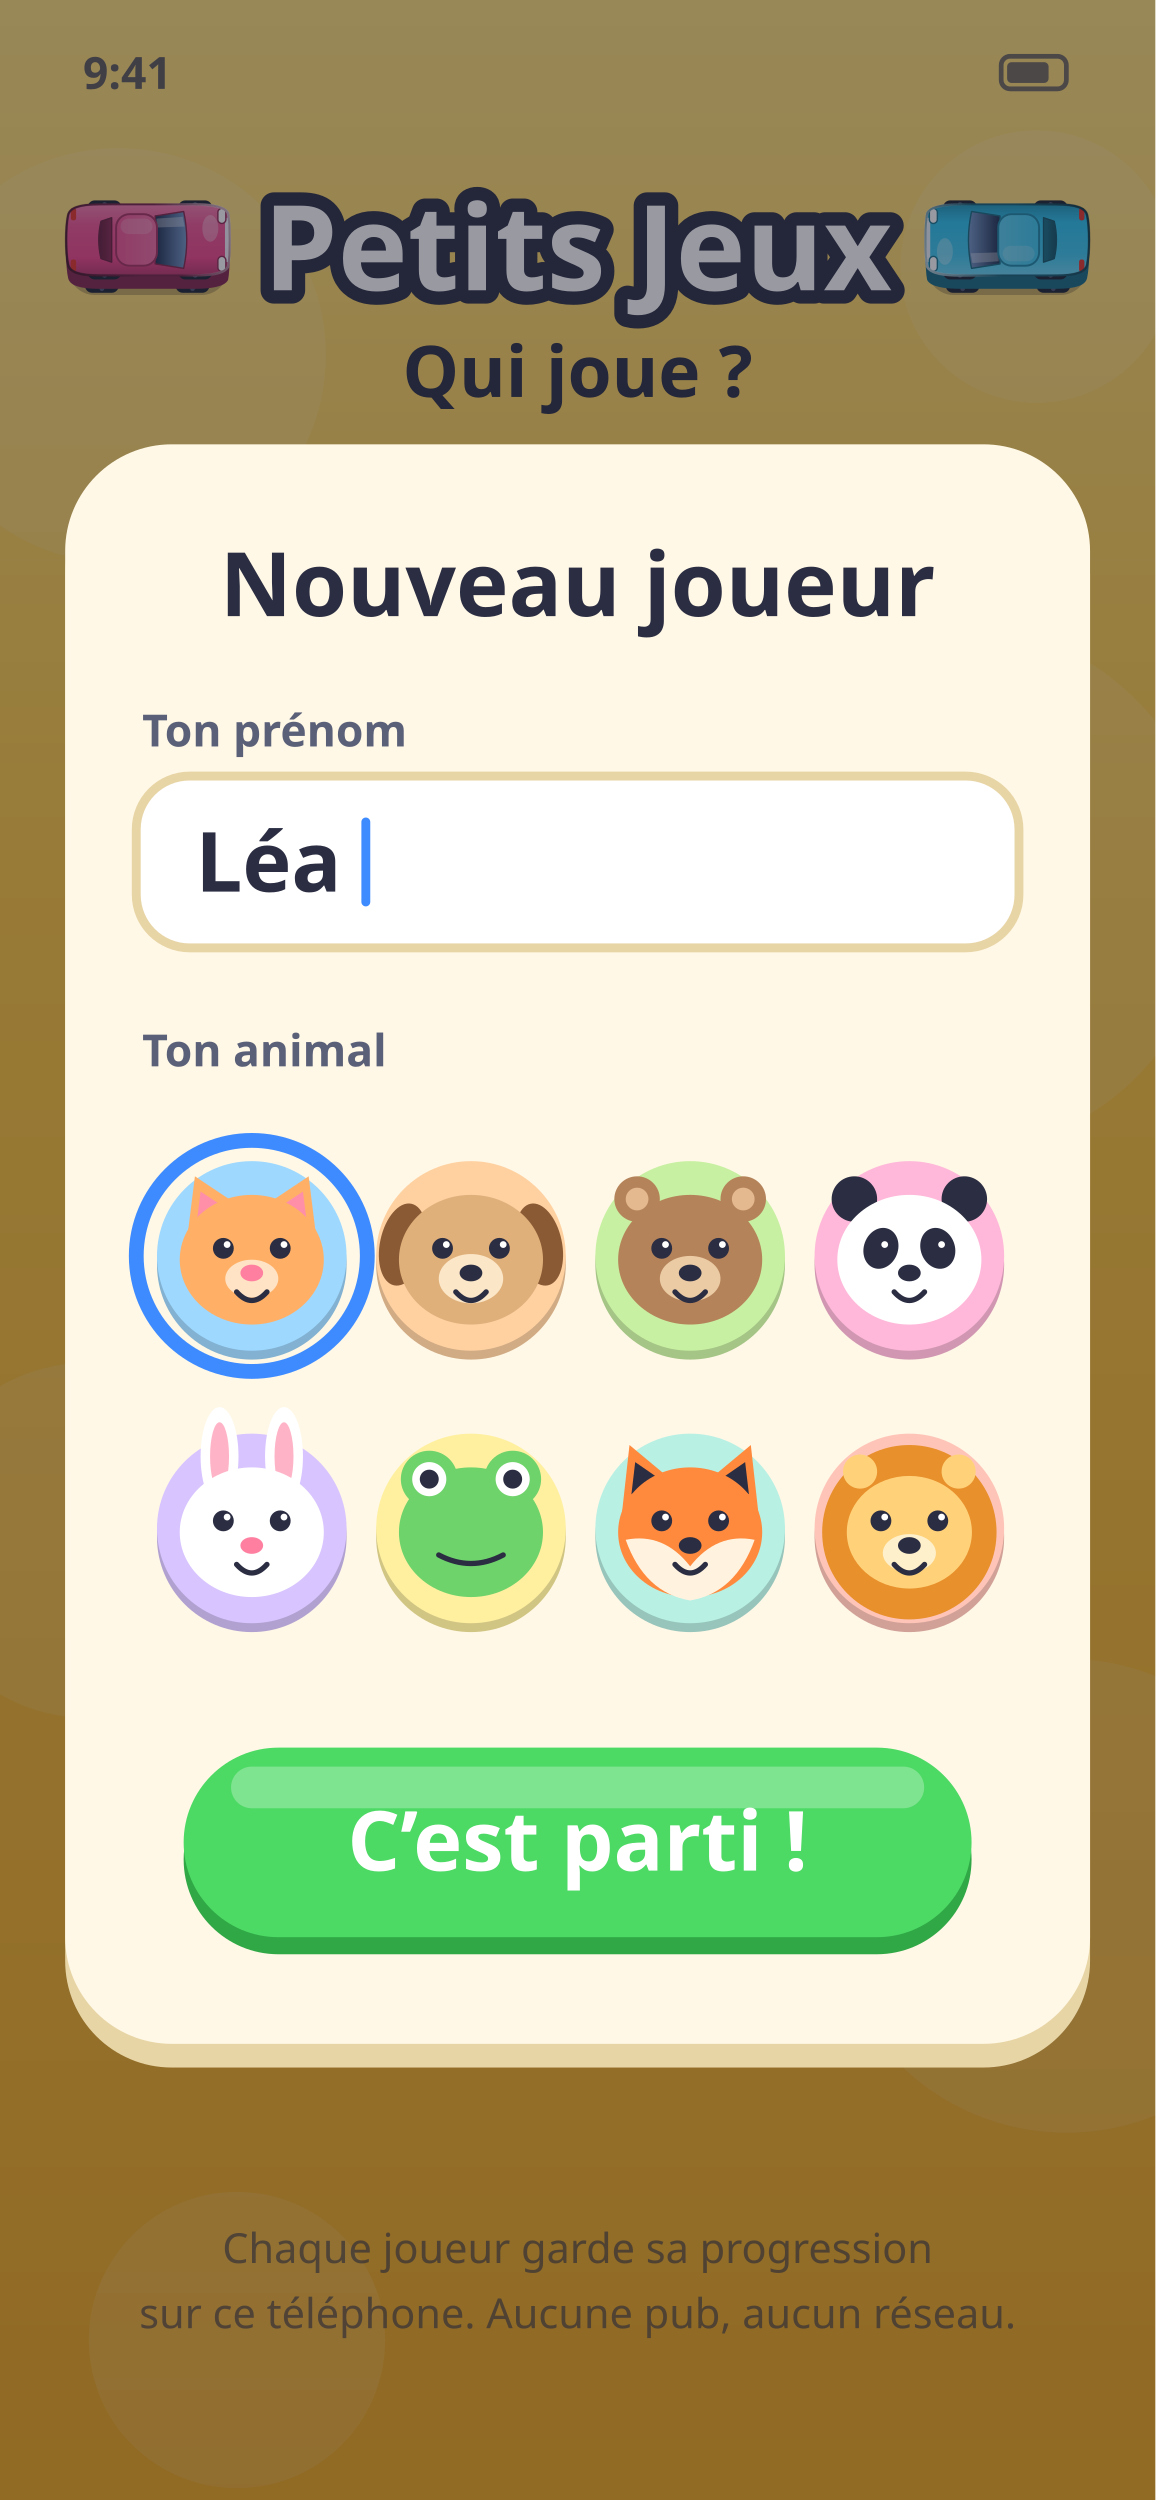
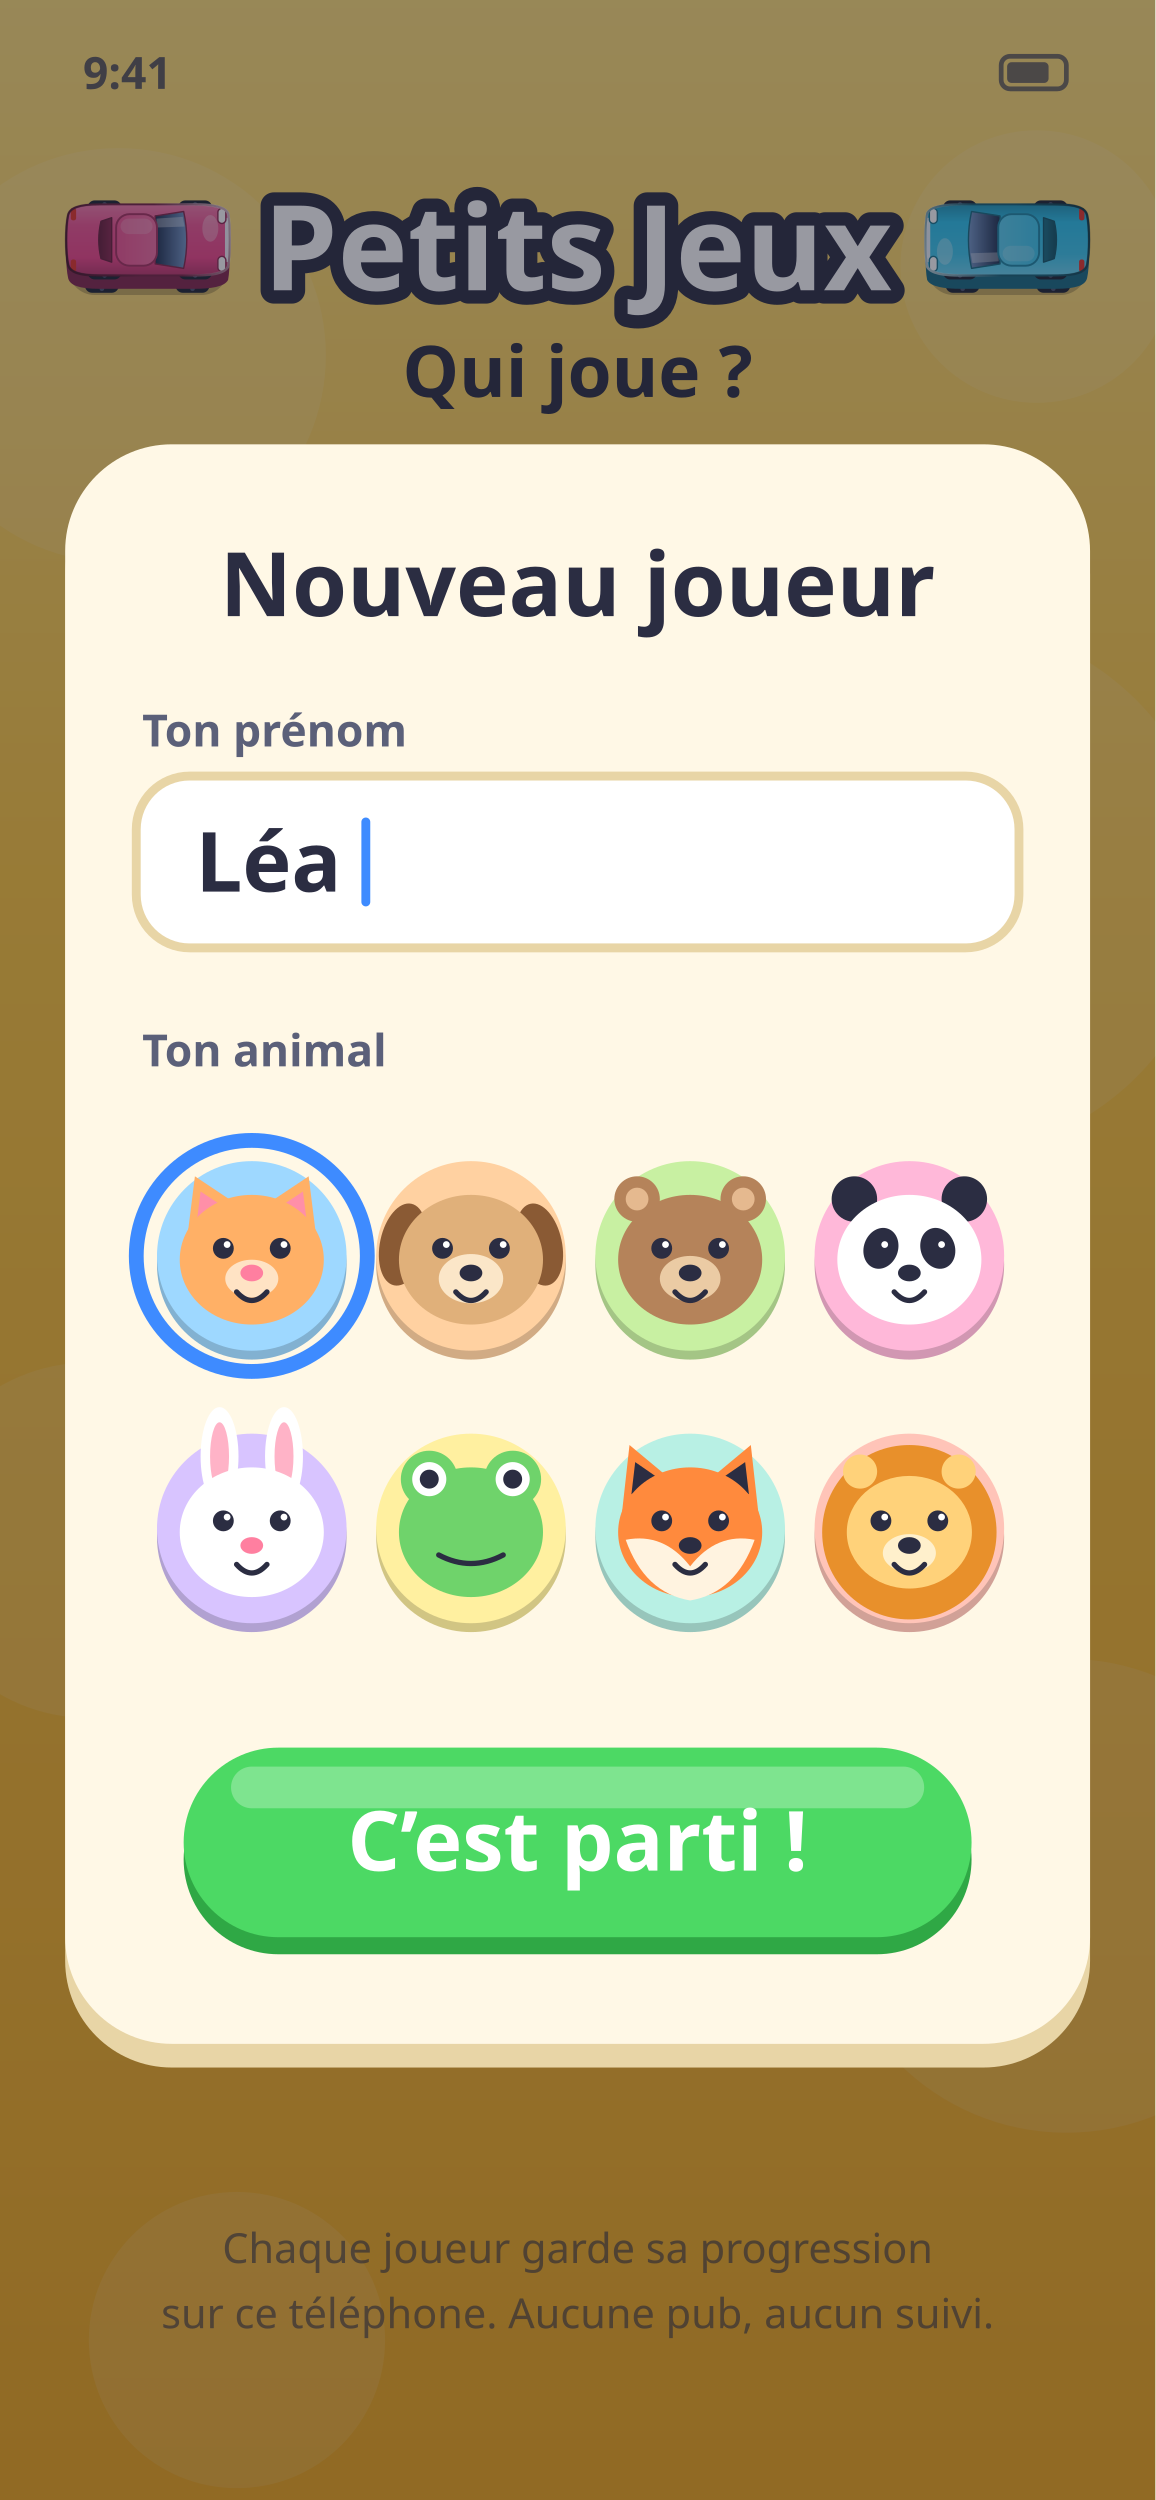
<svg xmlns="http://www.w3.org/2000/svg" viewBox="0 0 390 844" width="390" height="844">
  <style>@font-face{font-family:'Fredoka';src:url('../../android/app/src/main/res/font/fredoka.ttf');font-weight:300 700}</style>
  <defs>
    <linearGradient id="bg" x1="0" y1="0" x2="0" y2="1">
      <stop offset="0" stop-color="#FFE07A" />
      <stop offset="0.35" stop-color="#FFC83D" />
      <stop offset="1" stop-color="#F2A91B" />
    </linearGradient>
  </defs>
  <rect width="390" height="844" fill="url(#bg)" />
  <circle cx="40" cy="120" r="70" fill="#fff" opacity="0.1" />
  <circle cx="350" cy="90" r="46" fill="#fff" opacity="0.1" />
  <circle cx="320" cy="300" r="90" fill="#fff" opacity="0.1" />
  <circle cx="30" cy="520" r="60" fill="#fff" opacity="0.1" />
  <circle cx="360" cy="640" r="80" fill="#fff" opacity="0.1" />
  <circle cx="80" cy="790" r="50" fill="#fff" opacity="0.1" />
  <text x="195" y="98" font-family="Fredoka, sans-serif" font-size="40" font-weight="700" fill="#fff" text-anchor="middle" opacity="1" letter-spacing="0" stroke="#2B2D42" stroke-width="9" stroke-linejoin="round" paint-order="stroke">Petits Jeux</text>
  <text x="195" y="134" font-family="Fredoka, sans-serif" font-size="24" font-weight="600" fill="#2B2D42" text-anchor="middle" opacity="1" letter-spacing="0">Qui joue ?</text>
  <g transform="translate(50 87.6) rotate(90)">
    <rect x="-12" y="-27" width="24" height="54" rx="9" fill="#000" opacity="0.22" />
  </g>
  <g transform="translate(50 81)">
    <g transform="translate(0 4.5)">
      <g transform="rotate(90)">
        <g>
          <rect x="-13.35" y="-20.7" width="5.1" height="11.4" rx="2.4" fill="#1E2433" />
          <circle cx="-12" cy="-15" r="0.78" fill="#4A5470" />
          <rect x="8.25" y="-20.7" width="5.1" height="11.4" rx="2.4" fill="#1E2433" />
          <circle cx="12" cy="-15" r="0.78" fill="#4A5470" />
          <rect x="-13.35" y="9.9" width="5.1" height="11.4" rx="2.4" fill="#1E2433" />
          <circle cx="-12" cy="15.6" r="0.78" fill="#4A5470" />
          <rect x="8.25" y="9.9" width="5.1" height="11.4" rx="2.4" fill="#1E2433" />
          <circle cx="12" cy="15.6" r="0.78" fill="#4A5470" />
          <path d="M -9,-27 C -5.4,-27.75 5.4,-27.75 9,-27 C 11.4,-25.8 12,-21 12,-15.6 L 12,16.5 C 12,23.4 10.8,26.4 8.4,27 C 4.5,27.9 -4.5,27.9 -8.4,27 C -10.8,26.4 -12,23.4 -12,16.5 L -12,-15.6 C -12,-21 -11.4,-25.8 -9,-27 Z" fill="#84274c" />
        </g>
      </g>
    </g>
    <g transform="rotate(90)">
      <defs>
        <linearGradient id="g69" gradientUnits="userSpaceOnUse" x1="-12" y1="0" x2="12" y2="0">
          <stop offset="0" stop-color="#f57ead" stop-opacity="1" />
          <stop offset="0.3" stop-color="#f15593" stop-opacity="1" />
          <stop offset="0.75" stop-color="#F0468A" stop-opacity="1" />
          <stop offset="1" stop-color="#bb376c" stop-opacity="1" />
        </linearGradient>
        <linearGradient id="g70" gradientUnits="userSpaceOnUse" x1="0" y1="-14.1" x2="0" y2="-2.4">
          <stop offset="0" stop-color="#7FA3D6" stop-opacity="1" />
          <stop offset="1" stop-color="#1E3050" stop-opacity="1" />
        </linearGradient>
        <linearGradient id="g71" gradientUnits="userSpaceOnUse" x1="0" y1="-3" x2="0" y2="10.8">
          <stop offset="0" stop-color="#f36fa4" stop-opacity="1" />
          <stop offset="1" stop-color="#f15593" stop-opacity="1" />
        </linearGradient>
        <linearGradient id="g72" gradientUnits="userSpaceOnUse" x1="0" y1="12.3" x2="0" y2="17.4">
          <stop offset="0" stop-color="#8b2950" stop-opacity="1" />
          <stop offset="1" stop-color="#601c37" stop-opacity="1" />
        </linearGradient>
        <linearGradient id="g73" gradientUnits="userSpaceOnUse" x1="-12" y1="-27" x2="9.6" y2="27">
          <stop offset="0" stop-color="#FFFFFF" stop-opacity="0.7" />
          <stop offset="0.4" stop-color="#FFFFFF" stop-opacity="0" />
          <stop offset="0.62" stop-color="#000000" stop-opacity="0" />
          <stop offset="1" stop-color="#000000" stop-opacity="0.4" />
        </linearGradient>
      </defs>
      <g>
        <rect x="-13.35" y="-21.6" width="5.1" height="11.4" rx="2.4" fill="#1E2433" />
        <circle cx="-12" cy="-15.9" r="0.78" fill="#4A5470" />
        <rect x="8.25" y="-21.6" width="5.1" height="11.4" rx="2.4" fill="#1E2433" />
        <circle cx="12" cy="-15.9" r="0.78" fill="#4A5470" />
        <rect x="-13.35" y="9" width="5.1" height="11.4" rx="2.4" fill="#1E2433" />
        <circle cx="-12" cy="14.7" r="0.78" fill="#4A5470" />
        <rect x="8.25" y="9" width="5.1" height="11.4" rx="2.4" fill="#1E2433" />
        <circle cx="12" cy="14.7" r="0.78" fill="#4A5470" />
        <path d="M -9,-27 C -5.4,-27.75 5.4,-27.75 9,-27 C 11.4,-25.8 12,-21 12,-15.6 L 12,16.5 C 12,23.4 10.8,26.4 8.4,27 C 4.5,27.9 -4.5,27.9 -8.4,27 C -10.8,26.4 -12,23.4 -12,16.5 L -12,-15.6 C -12,-21 -11.4,-25.8 -9,-27 Z" fill="url(#g69)" />
        <ellipse cx="-3.9" cy="-21" rx="4.5" ry="2.7" fill="#FFFFFF" fill-opacity="0.3" />
        <path d="M -9.6,-12 Q 0,-14.1 9.6,-12 L 8.1,-2.4 L -8.1,-2.4 Z" fill="url(#g70)" stroke="#84274c" stroke-width="0.48" stroke-linejoin="round" stroke-linecap="round" />
        <path d="M -7.8,-11.7 L -4.5,-12.3 L -4.2,-2.85 L -7.2,-2.85 Z" fill="#FFFFFF" fill-opacity="0.34" />
        <rect x="-8.7" y="-3" width="17.4" height="13.8" rx="4.5" fill="url(#g71)" stroke="#a83161" stroke-width="0.66" stroke-linejoin="round" stroke-linecap="round" />
        <rect x="-7.2" y="-1.5" width="5.22" height="10.8" rx="2.7" fill="#FFFFFF" fill-opacity="0.18" />
        <path d="M -7.5,12.3 L 7.5,12.3 L 6.3,15.9 Q 0,17.4 -6.3,15.9 Z" fill="url(#g72)" stroke="#6c203e" stroke-width="0.48" stroke-linejoin="round" stroke-linecap="round" />
        <rect x="-7.5" y="-27.45" width="15" height="1.5" rx="0.75" fill="#F4F6FA" fill-opacity="0.95" />
        <rect x="-10.65" y="-26.25" width="5.1" height="2.7" rx="1.35" fill="#FFFFFF" stroke="#902a53" stroke-width="0.48" stroke-linejoin="round" stroke-linecap="round" />
        <rect x="5.55" y="-26.25" width="5.1" height="2.7" rx="1.35" fill="#FFFFFF" stroke="#902a53" stroke-width="0.48" stroke-linejoin="round" stroke-linecap="round" />
        <rect x="-10.8" y="24.3" width="4.2" height="1.8" rx="0.75" fill="#E5352B" />
        <rect x="6.6" y="24.3" width="4.2" height="1.8" rx="0.75" fill="#E5352B" />
        <path d="M -9,-27 C -5.4,-27.75 5.4,-27.75 9,-27 C 11.4,-25.8 12,-21 12,-15.6 L 12,16.5 C 12,23.4 10.8,26.4 8.4,27 C 4.5,27.9 -4.5,27.9 -8.4,27 C -10.8,26.4 -12,23.4 -12,16.5 L -12,-15.6 C -12,-21 -11.4,-25.8 -9,-27 Z" fill="none" stroke="#782345" stroke-width="0.66" stroke-linejoin="round" stroke-linecap="round" />
        <path d="M -9,-27 C -5.4,-27.75 5.4,-27.75 9,-27 C 11.4,-25.8 12,-21 12,-15.6 L 12,16.5 C 12,23.4 10.8,26.4 8.4,27 C 4.5,27.9 -4.5,27.9 -8.4,27 C -10.8,26.4 -12,23.4 -12,16.5 L -12,-15.6 C -12,-21 -11.4,-25.8 -9,-27 Z" fill="none" stroke="url(#g73)" stroke-width="0.9" stroke-linejoin="round" stroke-linecap="round" />
      </g>
    </g>
  </g>
  <g transform="translate(340 87.6) rotate(270)">
    <rect x="-12" y="-27" width="24" height="54" rx="9" fill="#000" opacity="0.22" />
  </g>
  <g transform="translate(340 81)">
    <g transform="translate(0 4.5)">
      <g transform="rotate(270)">
        <g>
          <rect x="-13.35" y="-20.7" width="5.1" height="11.4" rx="2.4" fill="#1E2433" />
          <circle cx="-12" cy="-15" r="0.78" fill="#4A5470" />
          <rect x="8.25" y="-20.7" width="5.1" height="11.4" rx="2.4" fill="#1E2433" />
          <circle cx="12" cy="-15" r="0.78" fill="#4A5470" />
          <rect x="-13.35" y="9.9" width="5.1" height="11.4" rx="2.4" fill="#1E2433" />
          <circle cx="-12" cy="15.6" r="0.78" fill="#4A5470" />
          <rect x="8.25" y="9.9" width="5.1" height="11.4" rx="2.4" fill="#1E2433" />
          <circle cx="12" cy="15.6" r="0.78" fill="#4A5470" />
          <path d="M -9,-27 C -5.4,-27.75 5.4,-27.75 9,-27 C 11.4,-25.8 12,-21 12,-15.6 L 12,16.5 C 12,23.4 10.8,26.4 8.4,27 C 4.5,27.9 -4.5,27.9 -8.4,27 C -10.8,26.4 -12,23.4 -12,16.5 L -12,-15.6 C -12,-21 -11.4,-25.8 -9,-27 Z" fill="#186c83" />
        </g>
      </g>
    </g>
    <g transform="rotate(270)">
      <defs>
        <linearGradient id="g74" gradientUnits="userSpaceOnUse" x1="-12" y1="0" x2="12" y2="0">
          <stop offset="0" stop-color="#6bd6f3" stop-opacity="1" />
          <stop offset="0.3" stop-color="#3cc9ef" stop-opacity="1" />
          <stop offset="0.75" stop-color="#2BC4EE" stop-opacity="1" />
          <stop offset="1" stop-color="#2299ba" stop-opacity="1" />
        </linearGradient>
        <linearGradient id="g75" gradientUnits="userSpaceOnUse" x1="0" y1="-14.1" x2="0" y2="-2.4">
          <stop offset="0" stop-color="#7FA3D6" stop-opacity="1" />
          <stop offset="1" stop-color="#1E3050" stop-opacity="1" />
        </linearGradient>
        <linearGradient id="g76" gradientUnits="userSpaceOnUse" x1="0" y1="-3" x2="0" y2="10.8">
          <stop offset="0" stop-color="#5ad1f2" stop-opacity="1" />
          <stop offset="1" stop-color="#3cc9ef" stop-opacity="1" />
        </linearGradient>
        <linearGradient id="g77" gradientUnits="userSpaceOnUse" x1="0" y1="12.3" x2="0" y2="17.4">
          <stop offset="0" stop-color="#19728a" stop-opacity="1" />
          <stop offset="1" stop-color="#114e5f" stop-opacity="1" />
        </linearGradient>
        <linearGradient id="g78" gradientUnits="userSpaceOnUse" x1="-12" y1="-27" x2="9.6" y2="27">
          <stop offset="0" stop-color="#FFFFFF" stop-opacity="0.7" />
          <stop offset="0.4" stop-color="#FFFFFF" stop-opacity="0" />
          <stop offset="0.62" stop-color="#000000" stop-opacity="0" />
          <stop offset="1" stop-color="#000000" stop-opacity="0.4" />
        </linearGradient>
      </defs>
      <g>
        <rect x="-13.35" y="-21.6" width="5.1" height="11.4" rx="2.4" fill="#1E2433" />
        <circle cx="-12" cy="-15.9" r="0.78" fill="#4A5470" />
        <rect x="8.25" y="-21.6" width="5.1" height="11.4" rx="2.4" fill="#1E2433" />
        <circle cx="12" cy="-15.9" r="0.78" fill="#4A5470" />
        <rect x="-13.35" y="9" width="5.1" height="11.4" rx="2.4" fill="#1E2433" />
        <circle cx="-12" cy="14.7" r="0.78" fill="#4A5470" />
        <rect x="8.25" y="9" width="5.1" height="11.4" rx="2.4" fill="#1E2433" />
        <circle cx="12" cy="14.7" r="0.78" fill="#4A5470" />
        <path d="M -9,-27 C -5.4,-27.75 5.4,-27.75 9,-27 C 11.4,-25.8 12,-21 12,-15.6 L 12,16.5 C 12,23.4 10.8,26.4 8.4,27 C 4.5,27.9 -4.5,27.9 -8.4,27 C -10.8,26.4 -12,23.4 -12,16.5 L -12,-15.6 C -12,-21 -11.4,-25.8 -9,-27 Z" fill="url(#g74)" />
        <ellipse cx="-3.9" cy="-21" rx="4.5" ry="2.7" fill="#FFFFFF" fill-opacity="0.3" />
        <path d="M -9.6,-12 Q 0,-14.1 9.6,-12 L 8.1,-2.4 L -8.1,-2.4 Z" fill="url(#g75)" stroke="#186c83" stroke-width="0.48" stroke-linejoin="round" stroke-linecap="round" />
        <path d="M -7.8,-11.7 L -4.5,-12.3 L -4.2,-2.85 L -7.2,-2.85 Z" fill="#FFFFFF" fill-opacity="0.34" />
        <rect x="-8.7" y="-3" width="17.4" height="13.8" rx="4.5" fill="url(#g76)" stroke="#1e89a7" stroke-width="0.66" stroke-linejoin="round" stroke-linecap="round" />
        <rect x="-7.2" y="-1.5" width="5.22" height="10.8" rx="2.7" fill="#FFFFFF" fill-opacity="0.18" />
        <path d="M -7.5,12.3 L 7.5,12.3 L 6.3,15.9 Q 0,17.4 -6.3,15.9 Z" fill="url(#g77)" stroke="#13586b" stroke-width="0.48" stroke-linejoin="round" stroke-linecap="round" />
        <rect x="-7.5" y="-27.45" width="15" height="1.5" rx="0.75" fill="#F4F6FA" fill-opacity="0.95" />
        <rect x="-10.65" y="-26.25" width="5.1" height="2.7" rx="1.35" fill="#FFFFFF" stroke="#1a768f" stroke-width="0.48" stroke-linejoin="round" stroke-linecap="round" />
        <rect x="5.55" y="-26.25" width="5.1" height="2.7" rx="1.35" fill="#FFFFFF" stroke="#1a768f" stroke-width="0.48" stroke-linejoin="round" stroke-linecap="round" />
        <rect x="-10.8" y="24.3" width="4.2" height="1.8" rx="0.75" fill="#E5352B" />
        <rect x="6.6" y="24.3" width="4.2" height="1.8" rx="0.75" fill="#E5352B" />
        <path d="M -9,-27 C -5.4,-27.75 5.4,-27.75 9,-27 C 11.4,-25.8 12,-21 12,-15.6 L 12,16.5 C 12,23.4 10.8,26.4 8.4,27 C 4.5,27.9 -4.5,27.9 -8.4,27 C -10.8,26.4 -12,23.4 -12,16.5 L -12,-15.6 C -12,-21 -11.4,-25.8 -9,-27 Z" fill="none" stroke="#166277" stroke-width="0.66" stroke-linejoin="round" stroke-linecap="round" />
        <path d="M -9,-27 C -5.4,-27.75 5.4,-27.75 9,-27 C 11.4,-25.8 12,-21 12,-15.6 L 12,16.5 C 12,23.4 10.8,26.4 8.4,27 C 4.5,27.9 -4.5,27.9 -8.4,27 C -10.8,26.4 -12,23.4 -12,16.5 L -12,-15.6 C -12,-21 -11.4,-25.8 -9,-27 Z" fill="none" stroke="url(#g78)" stroke-width="0.9" stroke-linejoin="round" stroke-linecap="round" />
      </g>
    </g>
  </g>
  <rect x="24" y="166" width="342" height="94" rx="30" fill="#E8D5A6" />
  <rect x="24" y="160" width="342" height="94" rx="30" fill="#FFF8E6" />
  <circle cx="76" cy="210" r="34" fill="#82b1d1" />
  <circle cx="76" cy="207" r="34" fill="#9ED8FF" />
  <clipPath id="av0">
    <circle cx="76" cy="207" r="34" />
  </clipPath>
  <g>
    <path d="M 52.88 200.2 L 55.6 178.44 L 71.92 189.32 Z" fill="#FFB066" />
    <path d="M 99.12 200.2 L 96.4 178.44 L 80.08 189.32 Z" fill="#FFB066" />
    <path d="M 56.28 194.76 L 57.64 183.88 L 65.8 189.32 Z" fill="#FF8FA8" />
    <path d="M 95.72 194.76 L 94.36 183.88 L 86.2 189.32 Z" fill="#FF8FA8" />
    <ellipse cx="76" cy="208.36" rx="25.84" ry="23.26" fill="#FFB066" />
    <ellipse cx="76" cy="215.16" rx="9.52" ry="6.8" fill="#FFE3C4" />
    <circle cx="65.8" cy="204.28" r="3.74" fill="#2B2D42" />
    <circle cx="86.2" cy="204.28" r="3.74" fill="#2B2D42" />
    <circle cx="67.16" cy="202.92" r="1.22" fill="#fff" />
    <circle cx="87.56" cy="202.92" r="1.22" fill="#fff" />
    <ellipse cx="76" cy="213.12" rx="4.08" ry="2.99" fill="#FF7FA0" />
    <path d="M 70.56 219.92 Q 76 226.04 81.44 219.92" fill="none" stroke="#2B2D42" stroke-width="1.9" stroke-linecap="round" />
  </g>
  <text x="124" y="204" font-family="Fredoka, sans-serif" font-size="28" font-weight="700" fill="#2B2D42" text-anchor="start" opacity="1" letter-spacing="0">Léa</text>
  <text x="124" y="230" font-family="Fredoka, sans-serif" font-size="15" font-weight="500" fill="#5B6079" text-anchor="start" opacity="1" letter-spacing="0">As du créneau</text>
  <polygon points="334,181.4 337.95,189.96 347.31,191.07 340.39,197.48 342.23,206.73 334,202.12 325.77,206.73 327.61,197.48 320.69,191.07 330.05,189.96" fill="#E59A00" stroke="#E59A00" stroke-width="2.8" stroke-linejoin="round" />
  <polygon points="334,180 337.95,188.56 347.31,189.67 340.39,196.08 342.23,205.33 334,200.72 325.77,205.33 327.61,196.08 320.69,189.67 330.05,188.56" fill="#FFC107" stroke="#FFE066" stroke-width="1.68" stroke-linejoin="round" />
  <text x="334" y="230" font-family="Fredoka, sans-serif" font-size="20" font-weight="700" fill="#E59A00" text-anchor="middle" opacity="1" letter-spacing="0">74</text>
  <rect x="24" y="276" width="342" height="94" rx="30" fill="#E8D5A6" />
  <rect x="24" y="270" width="342" height="94" rx="30" fill="#FFF8E6" />
  <circle cx="76" cy="320" r="34" fill="#97c5bb" />
  <circle cx="76" cy="317" r="34" fill="#B8F0E4" />
  <clipPath id="av0">
    <circle cx="76" cy="317" r="34" />
  </clipPath>
  <g>
    <path d="M 51.52 311.56 L 54.24 287.08 L 70.56 300.68 Z" fill="#FF8A3D" />
    <path d="M 100.48 311.56 L 97.76 287.08 L 81.44 300.68 Z" fill="#FF8A3D" />
    <path d="M 54.92 304.76 L 56.28 293.2 L 65.12 299.32 Z" fill="#2B2D42" />
    <path d="M 97.08 304.76 L 95.72 293.2 L 86.88 299.32 Z" fill="#2B2D42" />
    <ellipse cx="76" cy="318.36" rx="25.84" ry="23.26" fill="#FF8A3D" />
    <path d="M 52.88 321.08 Q 66.48 318.36 76 330.6 Q 85.52 318.36 99.12 321.08 Q 92.32 340.12 76 342.84 Q 59.68 340.12 52.88 321.08 Z" fill="#FFF3E0" />
    <circle cx="65.8" cy="314.28" r="3.74" fill="#2B2D42" />
    <circle cx="86.2" cy="314.28" r="3.74" fill="#2B2D42" />
    <circle cx="67.16" cy="312.92" r="1.22" fill="#fff" />
    <circle cx="87.56" cy="312.92" r="1.22" fill="#fff" />
    <ellipse cx="76" cy="323.12" rx="4.08" ry="2.99" fill="#2B2D42" />
    <path d="M 70.56 329.92 Q 76 336.04 81.44 329.92" fill="none" stroke="#2B2D42" stroke-width="1.9" stroke-linecap="round" />
  </g>
  <text x="124" y="314" font-family="Fredoka, sans-serif" font-size="28" font-weight="700" fill="#2B2D42" text-anchor="start" opacity="1" letter-spacing="0">Hugo</text>
  <text x="124" y="340" font-family="Fredoka, sans-serif" font-size="15" font-weight="500" fill="#5B6079" text-anchor="start" opacity="1" letter-spacing="0">Premier tour de roue</text>
  <polygon points="334,291.4 337.95,299.96 347.31,301.07 340.39,307.48 342.23,316.73 334,312.12 325.77,316.73 327.61,307.48 320.69,301.07 330.05,299.96" fill="#E59A00" stroke="#E59A00" stroke-width="2.8" stroke-linejoin="round" />
  <polygon points="334,290 337.95,298.56 347.31,299.67 340.39,306.08 342.23,315.33 334,310.72 325.77,315.33 327.61,306.08 320.69,299.67 330.05,298.56" fill="#FFC107" stroke="#FFE066" stroke-width="1.68" stroke-linejoin="round" />
  <text x="334" y="340" font-family="Fredoka, sans-serif" font-size="20" font-weight="700" fill="#E59A00" text-anchor="middle" opacity="1" letter-spacing="0">12</text>
  <rect x="24" y="386" width="342" height="94" rx="30" fill="#E8D5A6" />
  <rect x="24" y="380" width="342" height="94" rx="30" fill="#FFF8E6" />
  <circle cx="76" cy="430" r="34" fill="#b1a1d1" />
  <circle cx="76" cy="427" r="34" fill="#D8C4FF" />
  <clipPath id="av0">
    <circle cx="76" cy="427" r="34" />
  </clipPath>
  <g>
    <ellipse cx="64.44" cy="401.16" rx="6.8" ry="17.68" fill="#fff" />
    <ellipse cx="87.56" cy="401.16" rx="6.8" ry="17.68" fill="#fff" />
    <ellipse cx="64.44" cy="401.16" rx="3.4" ry="12.24" fill="#FFB3C7" />
    <ellipse cx="87.56" cy="401.16" rx="3.4" ry="12.24" fill="#FFB3C7" />
    <ellipse cx="76" cy="428.36" rx="25.84" ry="23.26" fill="#FFFFFF" />
    <circle cx="65.8" cy="424.28" r="3.74" fill="#2B2D42" />
    <circle cx="86.2" cy="424.28" r="3.74" fill="#2B2D42" />
    <circle cx="67.16" cy="422.92" r="1.22" fill="#fff" />
    <circle cx="87.56" cy="422.92" r="1.22" fill="#fff" />
    <ellipse cx="76" cy="433.12" rx="4.08" ry="2.99" fill="#FF7FA0" />
    <path d="M 70.56 439.92 Q 76 446.04 81.44 439.92" fill="none" stroke="#2B2D42" stroke-width="1.9" stroke-linecap="round" />
  </g>
  <text x="124" y="424" font-family="Fredoka, sans-serif" font-size="28" font-weight="700" fill="#2B2D42" text-anchor="start" opacity="1" letter-spacing="0">Emma</text>
  <text x="124" y="450" font-family="Fredoka, sans-serif" font-size="15" font-weight="500" fill="#5B6079" text-anchor="start" opacity="1" letter-spacing="0">Petite voiture</text>
  <polygon points="334,401.4 337.95,409.96 347.31,411.07 340.39,417.48 342.23,426.73 334,422.12 325.77,426.73 327.61,417.48 320.69,411.07 330.05,409.96" fill="#E59A00" stroke="#E59A00" stroke-width="2.8" stroke-linejoin="round" />
  <polygon points="334,400 337.95,408.56 347.31,409.67 340.39,416.08 342.23,425.33 334,420.72 325.77,425.33 327.61,416.08 320.69,409.67 330.05,408.56" fill="#FFC107" stroke="#FFE066" stroke-width="1.68" stroke-linejoin="round" />
  <text x="334" y="450" font-family="Fredoka, sans-serif" font-size="20" font-weight="700" fill="#E59A00" text-anchor="middle" opacity="1" letter-spacing="0">0</text>
  <rect x="24" y="490" width="342" height="94" rx="30" fill="#fff" opacity="0.35" stroke="#fff" stroke-width="3" stroke-dasharray="12 10" />
  <circle cx="76" cy="537" r="30" fill="#fff" opacity="0.55" />
  <rect x="62.8" y="534.25" width="26.4" height="5.5" rx="2.75" fill="#5B6079" />
  <rect x="73.25" y="523.8" width="5.5" height="26.4" rx="2.75" fill="#5B6079" />
  <text x="124" y="546" font-family="Fredoka, sans-serif" font-size="24" font-weight="600" fill="#2B2D42" text-anchor="start" opacity="0.75" letter-spacing="0">Nouveau joueur</text>
  <rect x="24" y="600" width="342" height="94" rx="30" fill="#fff" opacity="0.35" stroke="#fff" stroke-width="3" stroke-dasharray="12 10" />
  <circle cx="76" cy="647" r="30" fill="#fff" opacity="0.55" />
  <rect x="62.8" y="644.25" width="26.4" height="5.5" rx="2.75" fill="#5B6079" />
  <rect x="73.25" y="633.8" width="5.5" height="26.4" rx="2.75" fill="#5B6079" />
  <text x="124" y="656" font-family="Fredoka, sans-serif" font-size="24" font-weight="600" fill="#2B2D42" text-anchor="start" opacity="0.75" letter-spacing="0">Nouveau joueur</text>
  <text x="195" y="764" font-family="Fredoka, sans-serif" font-size="14" font-weight="500" fill="#2B2D42" text-anchor="middle" opacity="0.6" letter-spacing="0">Chaque joueur garde sa progression</text>
-   <text x="195" y="786" font-family="Fredoka, sans-serif" font-size="14" font-weight="500" fill="#2B2D42" text-anchor="middle" opacity="0.6" letter-spacing="0">sur ce téléphone. Aucune pub, aucun réseau.</text>
+   <text x="195" y="786" font-family="Fredoka, sans-serif" font-size="14" font-weight="500" fill="#2B2D42" text-anchor="middle" opacity="0.6" letter-spacing="0">sur ce téléphone. Aucune pub, aucun suivi.</text>
  <rect width="390" height="844" fill="#1B1D2E" opacity="0.45" />
  <rect x="22" y="158" width="346" height="540" rx="36" fill="#E8D5A6" />
  <rect x="22" y="150" width="346" height="540" rx="36" fill="#FFF8E6" />
  <text x="195" y="208" font-family="Fredoka, sans-serif" font-size="30" font-weight="700" fill="#2B2D42" text-anchor="middle" opacity="1" letter-spacing="0">Nouveau joueur</text>
  <text x="48" y="252" font-family="Fredoka, sans-serif" font-size="15" font-weight="600" fill="#5B6079" text-anchor="start" opacity="1" letter-spacing="0">Ton prénom</text>
  <rect x="46" y="262" width="298" height="58" rx="18" fill="#fff" stroke="#E8D5A6" stroke-width="3" />
  <text x="66" y="301" font-family="Fredoka, sans-serif" font-size="28" font-weight="600" fill="#2B2D42" text-anchor="start" opacity="1" letter-spacing="0">Léa</text>
  <rect x="122" y="276" width="3" height="30" rx="1.5" fill="#3E8BFF" />
  <text x="48" y="360" font-family="Fredoka, sans-serif" font-size="15" font-weight="600" fill="#5B6079" text-anchor="start" opacity="1" letter-spacing="0">Ton animal</text>
  <circle cx="85" cy="424" r="39" fill="none" stroke="#3E8BFF" stroke-width="5" />
  <circle cx="85" cy="427" r="32" fill="#82b1d1" />
  <circle cx="85" cy="424" r="32" fill="#9ED8FF" />
  <clipPath id="av0">
    <circle cx="85" cy="424" r="32" />
  </clipPath>
  <g>
    <path d="M 63.24 417.6 L 65.8 397.12 L 81.16 407.36 Z" fill="#FFB066" />
    <path d="M 106.76 417.6 L 104.2 397.12 L 88.84 407.36 Z" fill="#FFB066" />
    <path d="M 66.44 412.48 L 67.72 402.24 L 75.4 407.36 Z" fill="#FF8FA8" />
    <path d="M 103.56 412.48 L 102.28 402.24 L 94.6 407.36 Z" fill="#FF8FA8" />
    <ellipse cx="85" cy="425.28" rx="24.32" ry="21.89" fill="#FFB066" />
    <ellipse cx="85" cy="431.68" rx="8.96" ry="6.4" fill="#FFE3C4" />
    <circle cx="75.4" cy="421.44" r="3.52" fill="#2B2D42" />
    <circle cx="94.6" cy="421.44" r="3.52" fill="#2B2D42" />
    <circle cx="76.68" cy="420.16" r="1.15" fill="#fff" />
    <circle cx="95.88" cy="420.16" r="1.15" fill="#fff" />
    <ellipse cx="85" cy="429.76" rx="3.84" ry="2.82" fill="#FF7FA0" />
    <path d="M 79.88 436.16 Q 85 441.92 90.12 436.16" fill="none" stroke="#2B2D42" stroke-width="1.79" stroke-linecap="round" />
  </g>
  <circle cx="159" cy="427" r="32" fill="#d1ab84" />
  <circle cx="159" cy="424" r="32" fill="#FFD1A1" />
  <clipPath id="av0">
    <circle cx="159" cy="424" r="32" />
  </clipPath>
  <g>
    <ellipse cx="135.96" cy="420.16" rx="7.68" ry="14.08" fill="#8A5A34" transform="rotate(12 135.96 420.16)" />
    <ellipse cx="182.04" cy="420.16" rx="7.68" ry="14.08" fill="#8A5A34" transform="rotate(-12 182.04 420.16)" />
    <ellipse cx="159" cy="425.28" rx="24.32" ry="21.89" fill="#E0B07A" />
    <ellipse cx="159" cy="431.68" rx="10.88" ry="8.32" fill="#FBE6C8" />
    <circle cx="149.4" cy="421.44" r="3.52" fill="#2B2D42" />
    <circle cx="168.6" cy="421.44" r="3.52" fill="#2B2D42" />
    <circle cx="150.68" cy="420.16" r="1.15" fill="#fff" />
    <circle cx="169.88" cy="420.16" r="1.15" fill="#fff" />
    <ellipse cx="159" cy="429.76" rx="3.84" ry="2.82" fill="#2B2D42" />
    <path d="M 153.88 436.16 Q 159 441.92 164.12 436.16" fill="none" stroke="#2B2D42" stroke-width="1.79" stroke-linecap="round" />
  </g>
  <circle cx="233" cy="427" r="32" fill="#a4c585" />
  <circle cx="233" cy="424" r="32" fill="#C8F0A2" />
  <clipPath id="av0">
    <circle cx="233" cy="424" r="32" />
  </clipPath>
  <g>
    <circle cx="215.08" cy="404.8" r="7.68" fill="#B5835A" />
    <circle cx="250.92" cy="404.8" r="7.68" fill="#B5835A" />
    <circle cx="215.08" cy="404.8" r="3.84" fill="#E5B98F" />
    <circle cx="250.92" cy="404.8" r="3.84" fill="#E5B98F" />
    <ellipse cx="233" cy="425.28" rx="24.32" ry="21.89" fill="#B5835A" />
    <ellipse cx="233" cy="431.68" rx="10.24" ry="7.68" fill="#EBCBA4" />
    <circle cx="223.4" cy="421.44" r="3.52" fill="#2B2D42" />
    <circle cx="242.6" cy="421.44" r="3.52" fill="#2B2D42" />
    <circle cx="224.68" cy="420.16" r="1.15" fill="#fff" />
    <circle cx="243.88" cy="420.16" r="1.15" fill="#fff" />
    <ellipse cx="233" cy="429.76" rx="3.84" ry="2.82" fill="#2B2D42" />
    <path d="M 227.88 436.16 Q 233 441.92 238.12 436.16" fill="none" stroke="#2B2D42" stroke-width="1.79" stroke-linecap="round" />
  </g>
  <circle cx="307" cy="427" r="32" fill="#d197b2" />
  <circle cx="307" cy="424" r="32" fill="#FFB8D9" />
  <clipPath id="av0">
    <circle cx="307" cy="424" r="32" />
  </clipPath>
  <g>
    <circle cx="288.44" cy="404.8" r="7.68" fill="#2B2D42" />
    <circle cx="325.56" cy="404.8" r="7.68" fill="#2B2D42" />
    <ellipse cx="307" cy="425.28" rx="24.32" ry="21.89" fill="#FFFFFF" />
    <ellipse cx="297.4" cy="421.44" rx="5.76" ry="7.04" fill="#2B2D42" transform="rotate(20 297.4 421.44)" />
    <ellipse cx="316.6" cy="421.44" rx="5.76" ry="7.04" fill="#2B2D42" transform="rotate(-20 316.6 421.44)" />
    <circle cx="297.4" cy="421.44" r="3.52" fill="#2B2D42" />
    <circle cx="316.6" cy="421.44" r="3.52" fill="#2B2D42" />
    <circle cx="298.68" cy="420.16" r="1.15" fill="#fff" />
    <circle cx="317.88" cy="420.16" r="1.15" fill="#fff" />
    <ellipse cx="307" cy="429.76" rx="3.84" ry="2.82" fill="#2B2D42" />
    <path d="M 301.88 436.16 Q 307 441.92 312.12 436.16" fill="none" stroke="#2B2D42" stroke-width="1.79" stroke-linecap="round" />
  </g>
  <circle cx="85" cy="519" r="32" fill="#b1a1d1" />
  <circle cx="85" cy="516" r="32" fill="#D8C4FF" />
  <clipPath id="av0">
    <circle cx="85" cy="516" r="32" />
  </clipPath>
  <g>
    <ellipse cx="74.12" cy="491.68" rx="6.4" ry="16.64" fill="#fff" />
    <ellipse cx="95.88" cy="491.68" rx="6.4" ry="16.64" fill="#fff" />
    <ellipse cx="74.12" cy="491.68" rx="3.2" ry="11.52" fill="#FFB3C7" />
    <ellipse cx="95.88" cy="491.68" rx="3.2" ry="11.52" fill="#FFB3C7" />
    <ellipse cx="85" cy="517.28" rx="24.32" ry="21.89" fill="#FFFFFF" />
    <circle cx="75.4" cy="513.44" r="3.52" fill="#2B2D42" />
    <circle cx="94.6" cy="513.44" r="3.52" fill="#2B2D42" />
    <circle cx="76.68" cy="512.16" r="1.15" fill="#fff" />
    <circle cx="95.88" cy="512.16" r="1.15" fill="#fff" />
    <ellipse cx="85" cy="521.76" rx="3.84" ry="2.82" fill="#FF7FA0" />
    <path d="M 79.88 528.16 Q 85 533.92 90.12 528.16" fill="none" stroke="#2B2D42" stroke-width="1.79" stroke-linecap="round" />
  </g>
  <circle cx="159" cy="519" r="32" fill="#d1c583" />
  <circle cx="159" cy="516" r="32" fill="#FFF0A0" />
  <clipPath id="av0">
    <circle cx="159" cy="516" r="32" />
  </clipPath>
  <g>
    <circle cx="144.92" cy="499.36" r="9.6" fill="#6FD36B" />
    <circle cx="173.08" cy="499.36" r="9.6" fill="#6FD36B" />
    <ellipse cx="159" cy="517.28" rx="24.32" ry="21.89" fill="#6FD36B" />
    <circle cx="144.92" cy="499.36" r="5.76" fill="#fff" />
    <circle cx="173.08" cy="499.36" r="5.76" fill="#fff" />
    <circle cx="144.92" cy="499.36" r="3.2" fill="#2B2D42" />
    <circle cx="173.08" cy="499.36" r="3.2" fill="#2B2D42" />
    <path d="M 148.12 524.96 Q 159 530.72 169.88 524.96" fill="none" stroke="#2B2D42" stroke-width="1.79" stroke-linecap="round" />
  </g>
  <circle cx="233" cy="519" r="32" fill="#97c5bb" />
  <circle cx="233" cy="516" r="32" fill="#B8F0E4" />
  <clipPath id="av0">
    <circle cx="233" cy="516" r="32" />
  </clipPath>
  <g>
    <path d="M 209.96 510.88 L 212.52 487.84 L 227.88 500.64 Z" fill="#FF8A3D" />
    <path d="M 256.04 510.88 L 253.48 487.84 L 238.12 500.64 Z" fill="#FF8A3D" />
    <path d="M 213.16 504.48 L 214.44 493.6 L 222.76 499.36 Z" fill="#2B2D42" />
    <path d="M 252.84 504.48 L 251.56 493.6 L 243.24 499.36 Z" fill="#2B2D42" />
    <ellipse cx="233" cy="517.28" rx="24.32" ry="21.89" fill="#FF8A3D" />
    <path d="M 211.24 519.84 Q 224.04 517.28 233 528.8 Q 241.96 517.28 254.76 519.84 Q 248.36 537.76 233 540.32 Q 217.64 537.76 211.24 519.84 Z" fill="#FFF3E0" />
    <circle cx="223.4" cy="513.44" r="3.52" fill="#2B2D42" />
    <circle cx="242.6" cy="513.44" r="3.52" fill="#2B2D42" />
    <circle cx="224.68" cy="512.16" r="1.15" fill="#fff" />
    <circle cx="243.88" cy="512.16" r="1.15" fill="#fff" />
    <ellipse cx="233" cy="521.76" rx="3.84" ry="2.82" fill="#2B2D42" />
    <path d="M 227.88 528.16 Q 233 533.92 238.12 528.16" fill="none" stroke="#2B2D42" stroke-width="1.79" stroke-linecap="round" />
  </g>
  <circle cx="307" cy="519" r="32" fill="#d1a197" />
  <circle cx="307" cy="516" r="32" fill="#FFC4B8" />
  <clipPath id="av0">
    <circle cx="307" cy="516" r="32" />
  </clipPath>
  <g>
    <circle cx="307" cy="517.28" r="29.44" fill="#E8902B" />
    <circle cx="290.36" cy="496.8" r="5.76" fill="#FFD27A" />
    <circle cx="323.64" cy="496.8" r="5.76" fill="#FFD27A" />
    <ellipse cx="307" cy="517.28" rx="21.12" ry="19.01" fill="#FFD27A" />
    <ellipse cx="307" cy="524.32" rx="8.96" ry="6.4" fill="#FFF0CC" />
    <circle cx="297.4" cy="513.44" r="3.52" fill="#2B2D42" />
    <circle cx="316.6" cy="513.44" r="3.52" fill="#2B2D42" />
    <circle cx="298.68" cy="512.16" r="1.15" fill="#fff" />
    <circle cx="317.88" cy="512.16" r="1.15" fill="#fff" />
    <ellipse cx="307" cy="521.76" rx="3.84" ry="2.82" fill="#2B2D42" />
    <path d="M 301.88 528.16 Q 307 533.92 312.12 528.16" fill="none" stroke="#2B2D42" stroke-width="1.79" stroke-linecap="round" />
  </g>
  <g>
    <rect x="62" y="595.76" width="266" height="64" rx="32" fill="#2FA845" />
    <rect x="62" y="590" width="266" height="64" rx="32" fill="#4CD964" />
    <rect x="78" y="596.4" width="234" height="14.08" rx="7.04" fill="#fff" opacity="0.28" />
    <text x="195" y="631.52" font-family="Fredoka, sans-serif" font-size="28" font-weight="700" fill="#FFFFFF" text-anchor="middle" opacity="1" letter-spacing="0" stroke="#318d41" stroke-width="0" stroke-linejoin="round" paint-order="stroke">C’est parti !</text>
  </g>
  <text x="28" y="30" font-family="Fredoka, sans-serif" font-size="15" font-weight="600" fill="#2B2D42" text-anchor="start" opacity="0.8" letter-spacing="0">9:41</text>
  <rect x="338" y="19" width="22" height="11" rx="3" fill="none" stroke="#2B2D42" stroke-width="1.6" opacity="0.7" />
  <rect x="340" y="21" width="14" height="7" rx="1.5" fill="#2B2D42" opacity="0.7" />
</svg>
